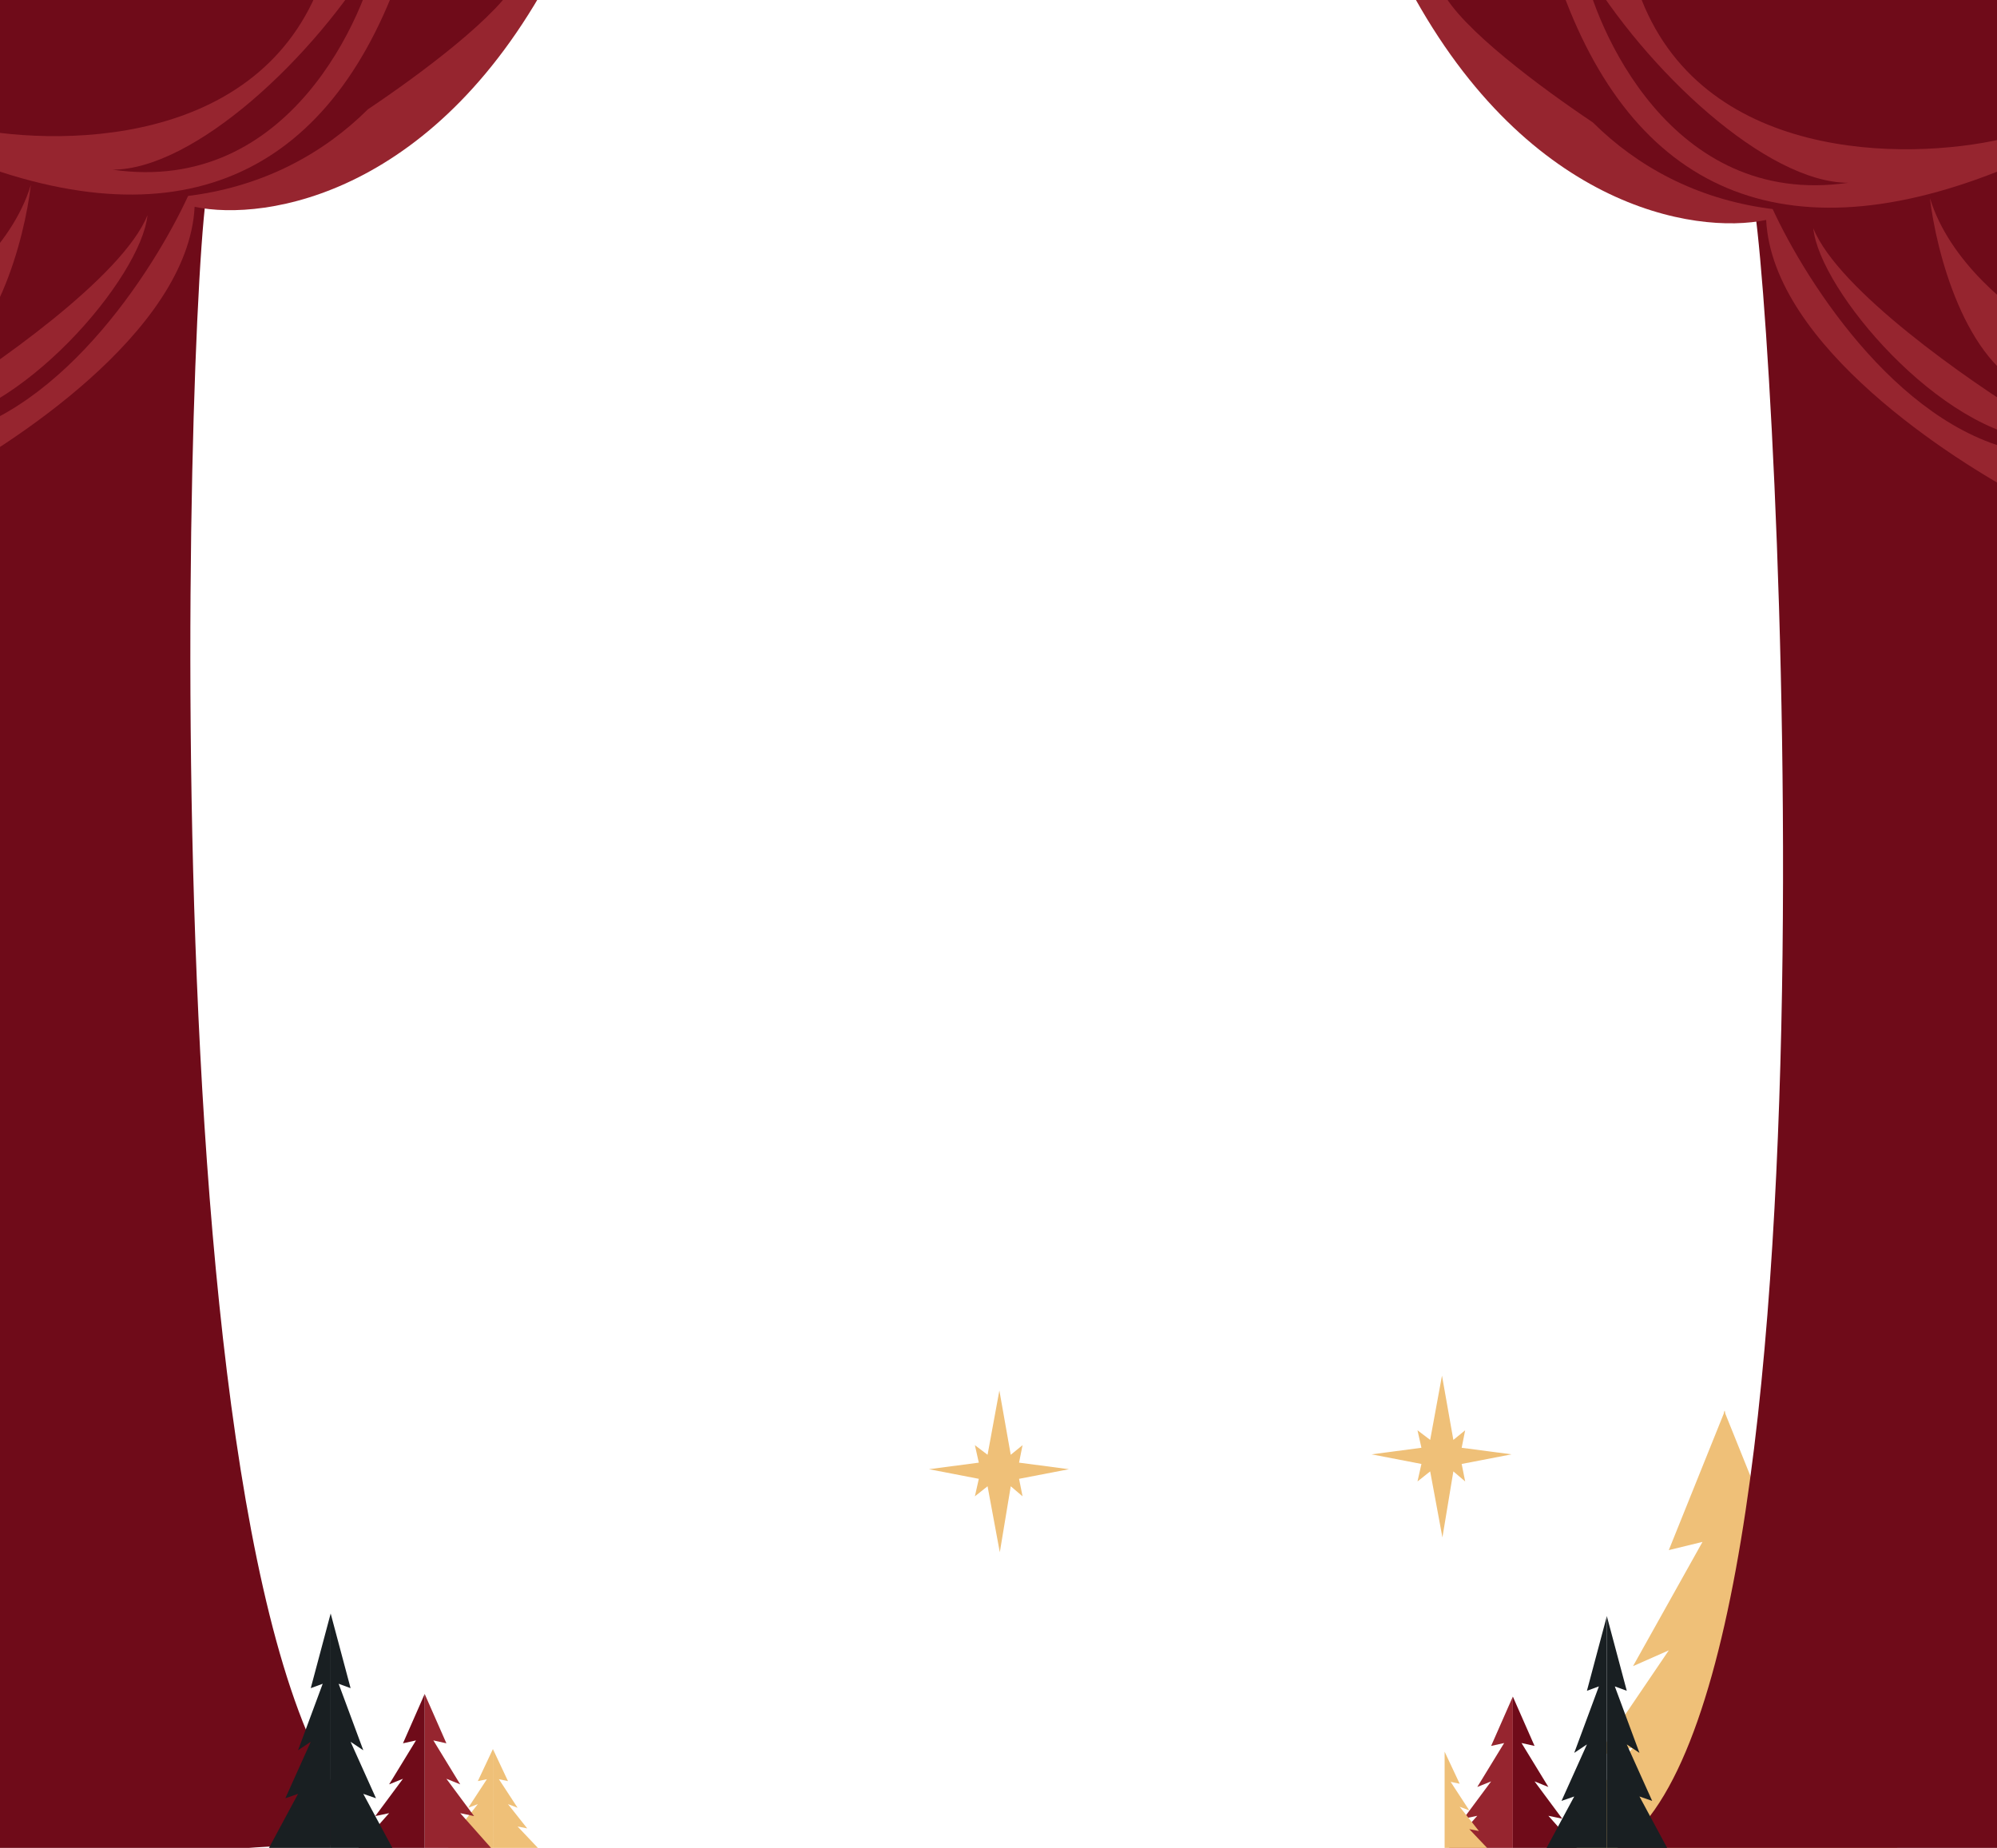
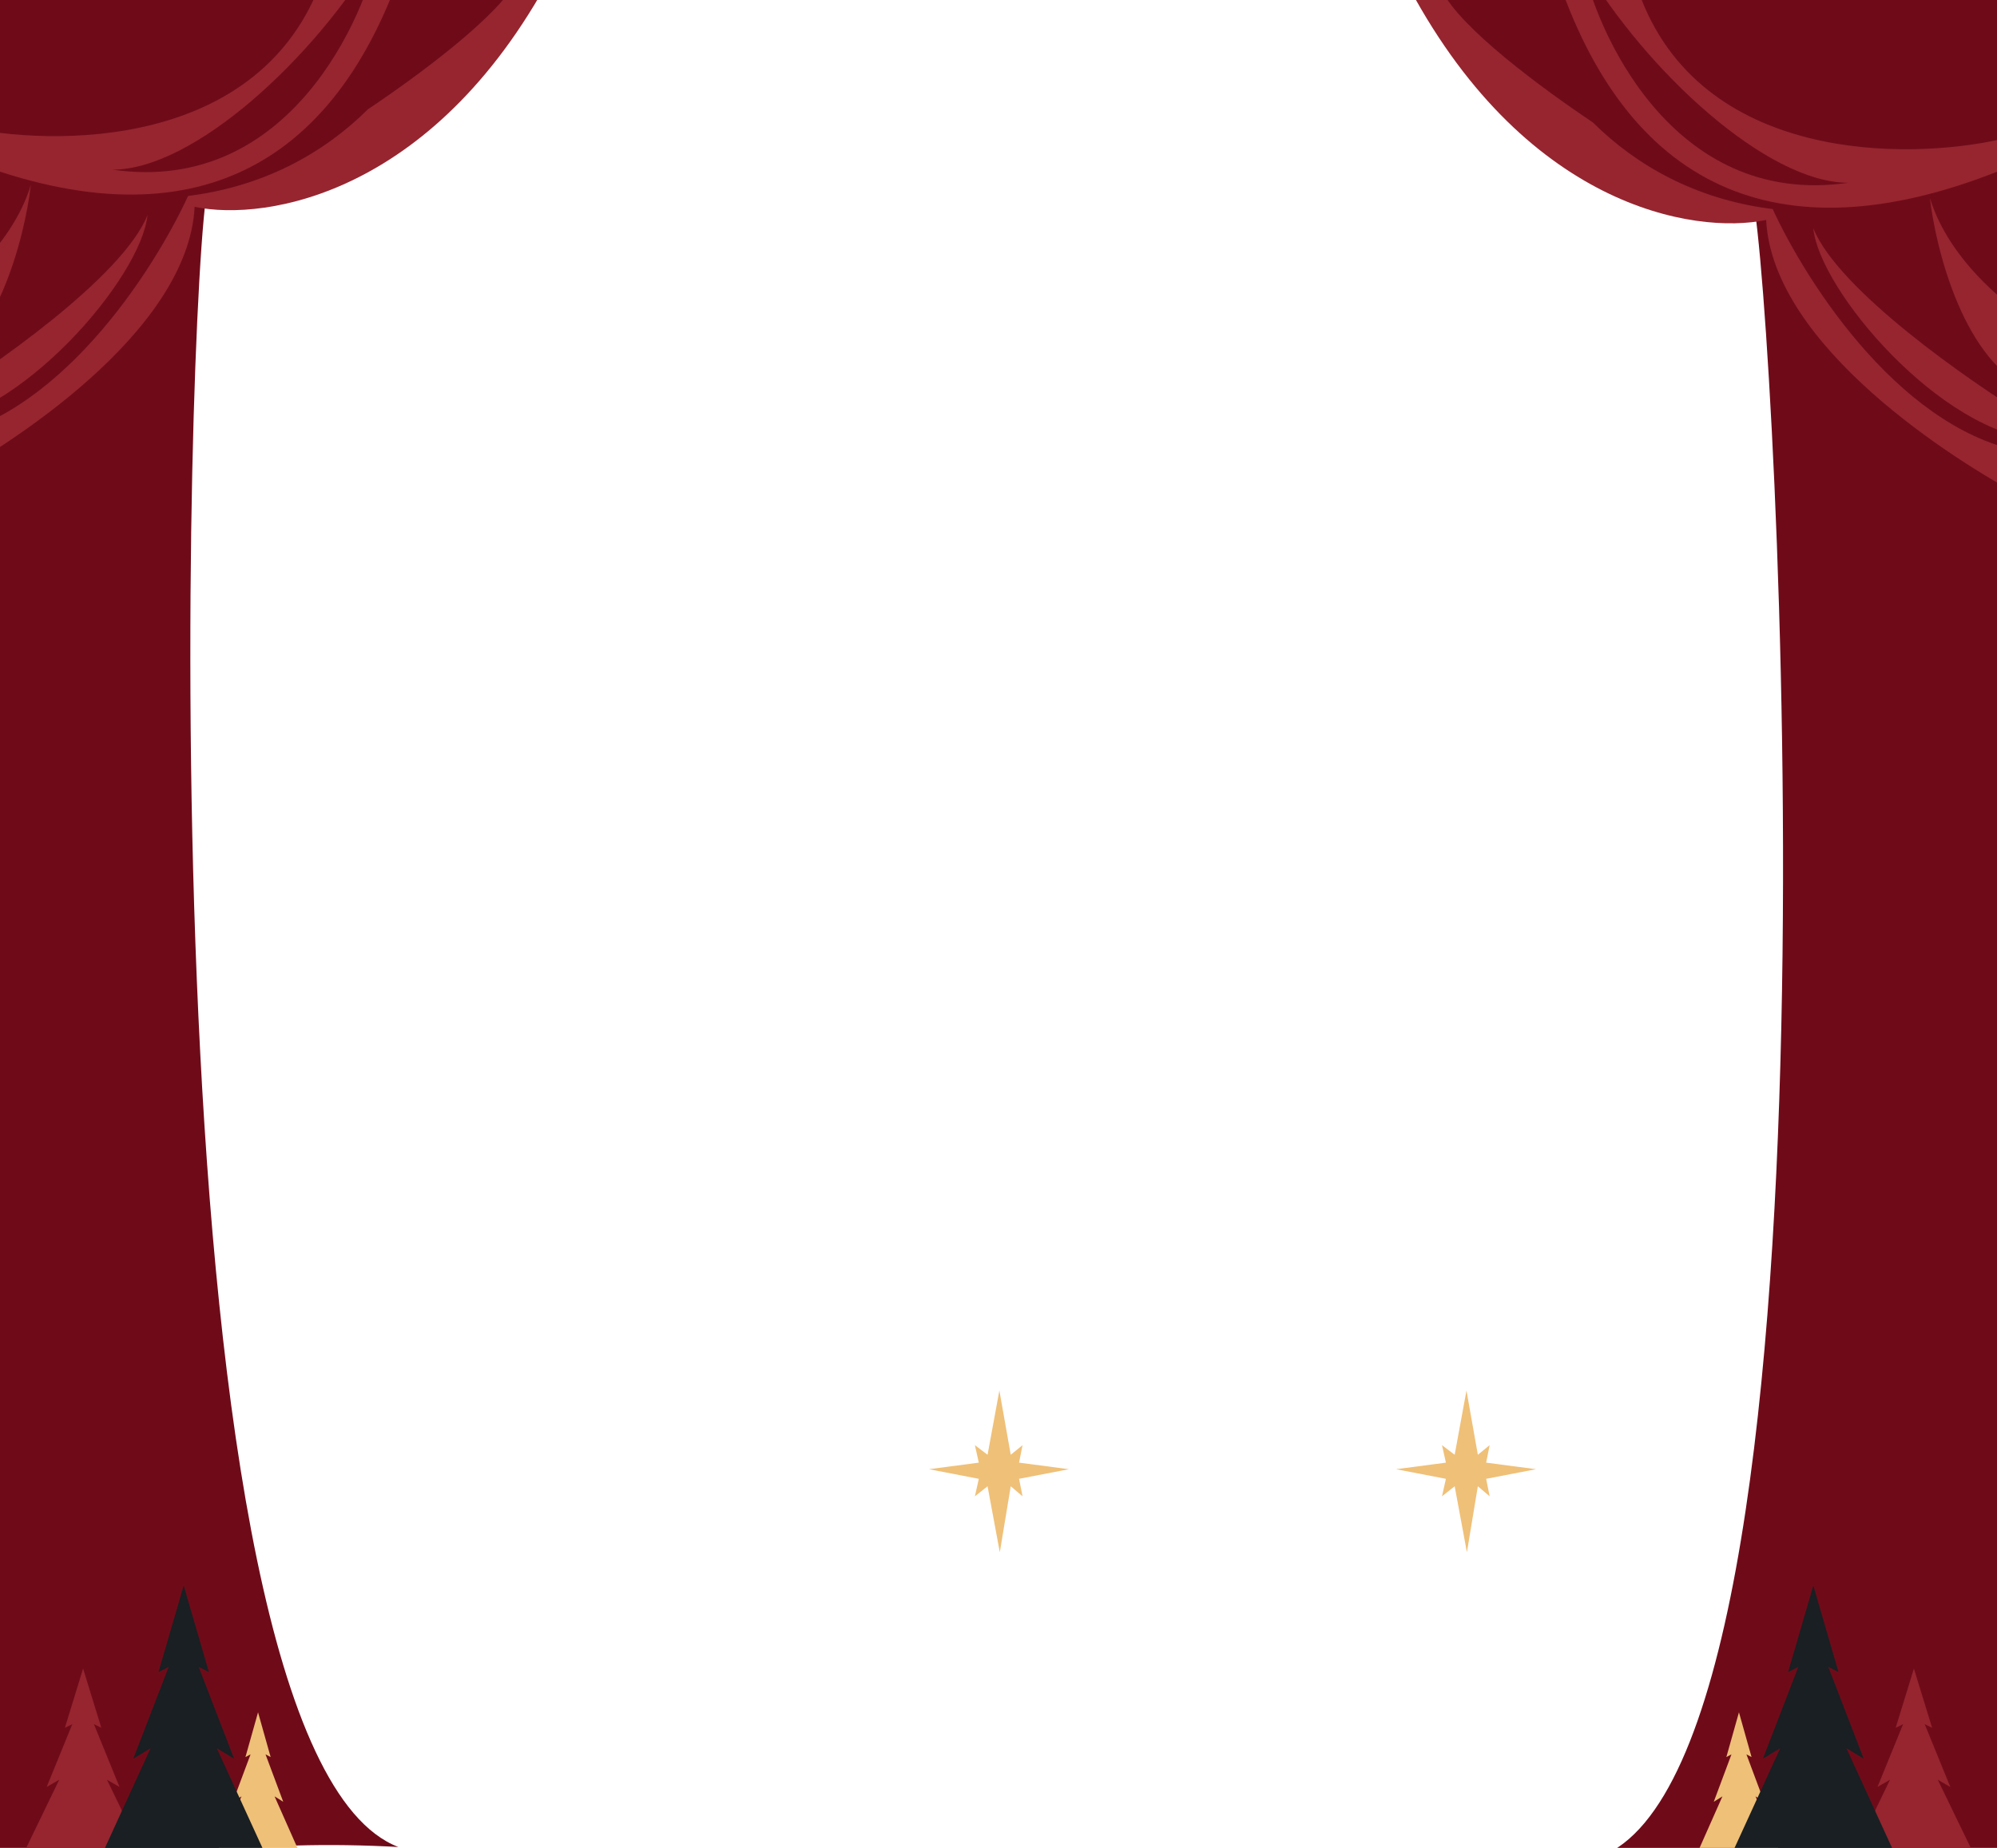
<svg xmlns="http://www.w3.org/2000/svg" width="2283" height="2113" viewBox="0 0 2283 2113" preserveAspectRatio="none" fill="none" overflow="hidden">
-   <path d="M1907.81 1772.51L1972 1613V2119H1769L1866.89 1998.36L1825.97 2007.75L1907.81 1887.11L1866.89 1905.21L1946.32 1763.12L1907.81 1772.51Z" fill="#EFC078" id="obj1" />
-   <path d="M2035.19 1772.51L1971 1613V2119H2174L2076.11 1998.36L2117.03 2007.75L2035.19 1887.11L2076.11 1905.21L1996.68 1763.12L2035.19 1772.51Z" fill="#EFC078" id="obj2" />
  <path d="M455.398 2112C161.398 1999.2 212.398 325 237.898 211L-5.5 222.5L-254 576L-210.703 2486C-201.503 2176.4 141.898 2094.5 455.398 2112Z" fill="#6F0B19" id="obj17" />
  <path d="M190.659 209C407.401 190.2 526.368 34.667 563.569 -40.5H636.588C501.124 222.3 304.086 253.667 222.5 236.5C215.112 380.9 6.493 512.5 -72.399 554V502.5C36.896 475.3 162.053 291.5 190.659 209Z" fill="#96252F" id="obj18" />
  <path d="M-67.398 500.896C75.56 471.655 183.501 297.379 219.602 213.896C129.169 231.225 -9.412 174.186 -67.398 143.5V500.896Z" fill="#6F0B19" id="obj19" />
  <path d="M-92 359.061V488.347C22.8 480.766 161.602 317 168.602 246.021C140.443 316.417 -9.645 421.109 -81.17 464.656V430.811C-4.817 401.028 28.26 272.194 35.255 211.5C13.053 284.604 -58.832 340.334 -92 359.061Z" fill="#96252F" id="obj20" />
  <path d="M-70.898 -27.5V169.628C151.105 271.719 319.141 225.821 420.602 125C478.25 86.377 572.672 16.835 593.102 -25.995H532.102L-70.898 -27.5Z" fill="#6F0B19" id="obj21" />
  <path d="M-68.821 169.997C193.525 284.285 369.704 208.594 455.102 -23.994H368.166C298.617 170.498 62.224 168.994 -47.279 143.931L-44.202 -26.5H-68.821L-71.898 167.992L-68.821 169.997Z" fill="#96252F" id="obj22" />
  <path d="M432.102 -56C418.435 14.833 332.102 223.5 128.602 194C221.602 194 359.702 66.4 432.102 -56Z" fill="#6F0B19" id="obj23" />
  <path d="M1829.49 2123C2123.49 2010.2 2029.19 340 2003.69 226L2247.09 237.5L2495.59 591V2497C2486.39 2187.4 2142.99 2105.5 1829.49 2123Z" fill="#6F0B19" id="obj24" />
  <path d="M2050.93 224C1834.19 205.2 1715.22 49.667 1678.02 -25.5H1605C1740.46 237.3 1937.5 268.667 2019.09 251.5C2026.48 395.9 2235.09 527.5 2313.99 569V517.5C2204.69 490.3 2079.53 306.5 2050.93 224Z" fill="#96252F" id="obj25" />
  <path d="M2308.99 515.896C2166.03 486.655 2058.09 312.379 2021.99 228.896C2112.42 246.225 2251 189.186 2308.99 158.5V515.896Z" fill="#6F0B19" id="obj26" />
  <path d="M2333.59 374.061V503.347C2218.79 495.766 2079.99 332 2072.99 261.021C2101.14 331.417 2251.23 436.109 2322.76 479.656V445.811C2246.4 416.028 2213.33 287.194 2206.33 226.5C2228.53 299.604 2300.42 355.334 2333.59 374.061Z" fill="#96252F" id="obj27" />
  <path d="M2312.49 -12.5V184.628C2090.48 286.719 1922.45 240.821 1820.99 140C1763.34 101.377 1668.92 31.835 1648.49 -10.995H1709.49L2312.49 -12.5Z" fill="#6F0B19" id="obj29" />
  <path d="M2310.41 184.997C2048.06 299.285 1871.88 223.594 1786.49 -8.994H1873.42C1942.97 185.498 2179.36 183.994 2288.87 158.931L2285.79 -11.5H2310.41L2313.49 182.992L2310.41 184.997Z" fill="#96252F" id="obj30" />
  <path d="M1809.49 -41C1823.15 29.833 1909.49 238.5 2112.99 209C2019.99 209 1881.89 81.4 1809.49 -41Z" fill="#6F0B19" id="obj31" />
-   <path d="M580.733 2036.66L563.5 2000V2116.28H618L591.719 2088.56L602.706 2090.72L580.733 2062.99L591.719 2067.15L570.393 2034.5L580.733 2036.66Z" fill="#EFC078" id="obj257" />
-   <path d="M546.267 2036.66L563.5 2000V2116.28H509L535.281 2088.56L524.294 2090.72L546.267 2062.99L535.281 2067.15L556.607 2034.5L546.267 2036.66Z" fill="#EFC078" id="obj258" />
-   <path d="M1704.68 1996.43L1729.5 1940V2119H1651L1688.85 2076.32L1673.03 2079.64L1704.68 2036.97L1688.85 2043.37L1719.57 1993.11L1704.68 1996.43Z" fill="#96252F" id="obj259" />
-   <path d="M1754.32 1996.43L1729.5 1940V2119H1808L1770.15 2076.32L1785.97 2079.64L1754.32 2036.97L1770.15 2043.37L1739.43 1993.11L1754.32 1996.43Z" fill="#6F0B19" id="obj260" />
-   <path d="M1668.73 2039.66L1651.5 2003V2119.28H1706L1679.72 2091.56L1690.71 2093.72L1668.73 2065.99L1679.72 2070.15L1658.39 2037.5L1668.73 2039.66Z" fill="#EFC078" id="obj262" />
-   <path d="M1814.2 1933.37L1836.97 1848V2118.81H1764.94L1799.68 2054.24L1785.16 2059.27L1814.2 1994.7L1799.68 2004.39L1827.86 1928.35L1814.2 1933.37Z" fill="#191F22" id="obj263" />
-   <path d="M1859.75 1933.37L1836.97 1848V2118.81H1909L1874.27 2054.24L1888.79 2059.27L1859.75 1994.7L1874.27 2004.39L1846.08 1928.35L1859.75 1933.37Z" fill="#191F22" id="obj264" />
-   <path d="M510.322 1993.43L485.5 1937V2116H564L526.146 2073.32L541.97 2076.64L510.322 2033.97L526.146 2040.37L495.429 1990.11L510.322 1993.43Z" fill="#96252F" id="obj265" />
-   <path d="M460.678 1993.43L485.5 1937V2116H407L444.854 2073.32L429.03 2076.64L460.678 2033.97L444.854 2040.37L475.571 1990.11L460.678 1993.43Z" fill="#6F0B19" id="obj266" />
-   <path d="M400.804 1930.37L378.029 1845V2115.81H450.057L415.324 2051.24L429.843 2056.27L400.804 1991.7L415.324 2001.39L387.139 1925.35L400.804 1930.37Z" fill="#191F22" id="obj349" />
-   <path d="M355.252 1930.37L378.028 1845V2115.81H306L340.733 2051.24L326.213 2056.27L355.252 1991.7L340.733 2001.39L368.918 1925.35L355.252 1930.37Z" fill="#191F22" id="obj350" />
  <path d="M1143 1775L1129 1699.5L1114.5 1711L1119 1691L1062 1680L1119 1672.5L1114.5 1652.5L1129 1663.5L1142.5 1590L1155.5 1663.5L1169 1652.5L1165 1672.5L1222 1680L1165 1691L1169 1711L1155.5 1699.5L1143 1775Z" fill="#EFC078" id="obj36" />
-   <path d="M1649 1758L1635 1682.5L1620.5 1694L1625 1674L1568 1663L1625 1655.5L1620.5 1635.5L1635 1646.5L1648.5 1573L1661.5 1646.5L1675 1635.5L1671 1655.5L1728 1663L1671 1674L1675 1694L1661.5 1682.5L1649 1758Z" fill="#EFC078" id="obj37" />
+   <path d="M1649 1758L1635 1682.5L1620.5 1694L1625 1674L1568 1663L1625 1655.5L1620.5 1635.5L1635 1646.5L1648.5 1573L1661.5 1646.5L1675 1635.5L1671 1655.5L1728 1663L1671 1674L1675 1694L1661.5 1682.5L1649 1758Z" fill="#EFC078" id="obj37" transform="translate(28 17)" />
+   <g id="ordered-evergreens">
+     <path d="M95 1908L74.2 1975.65L82.65 1971.55L53.4 2043.3L67.7 2035.1L30 2113L160 2113L122.3 2035.1L136.6 2043.3L107.35 1971.55L115.8 1975.65Z" fill="#96252F" />
+     <path d="M295 1958L280.6 2009.15L286.45 2006.05L266.2 2060.3L276.1 2054.1L250 2113L340 2113L313.9 2054.1L323.8 2060.3L303.55 2006.05L309.4 2009.15Z" fill="#EFC078" />
+     <path d="M210 1813L181.2 1912L192.9 1906L152.4 2011L172.2 1999L120 2113L300 2113L247.8 1999L267.6 2011L227.1 1906L238.8 1912Z" fill="#191F22" />
+     <path d="M2188 1908L2167.2 1975.65L2175.65 1971.55L2146.4 2043.3L2160.7 2035.1L2123 2113L2253 2113L2215.3 2035.1L2229.6 2043.3L2200.35 1971.55L2208.8 1975.65Z" fill="#96252F" />
+     <path d="M1988 1958L1973.6 2009.15L1979.45 2006.05L1959.2 2060.3L1969.1 2054.1L1943 2113L2033 2113L2006.9 2054.1L2016.8 2060.3L1996.55 2006.05L2002.4 2009.15Z" fill="#EFC078" />
+     <path d="M2073 1813L2044.2 1912L2055.9 1906L2015.4 2011L2035.2 1999L1983 2113L2163 2113L2110.8 1999L2130.6 2011L2090.1 1906L2101.8 1912Z" fill="#191F22" />
+   </g>
</svg>
